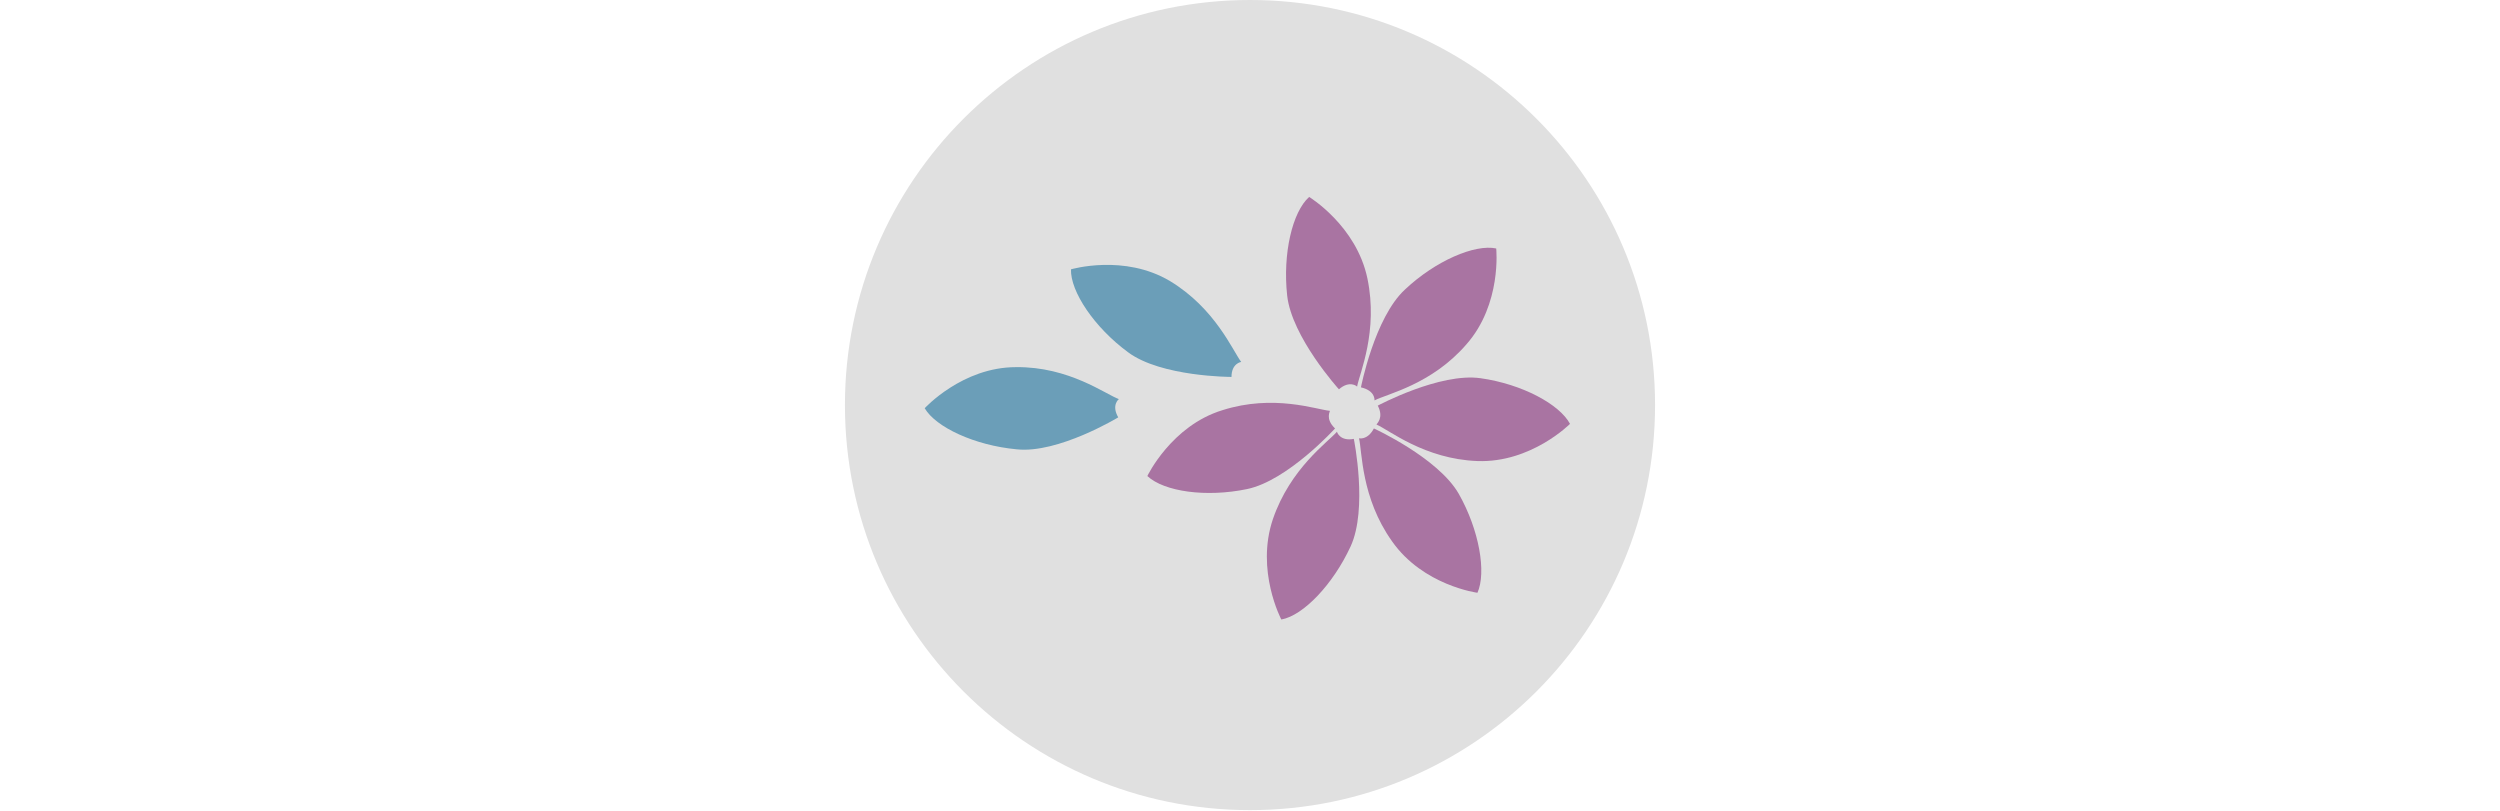
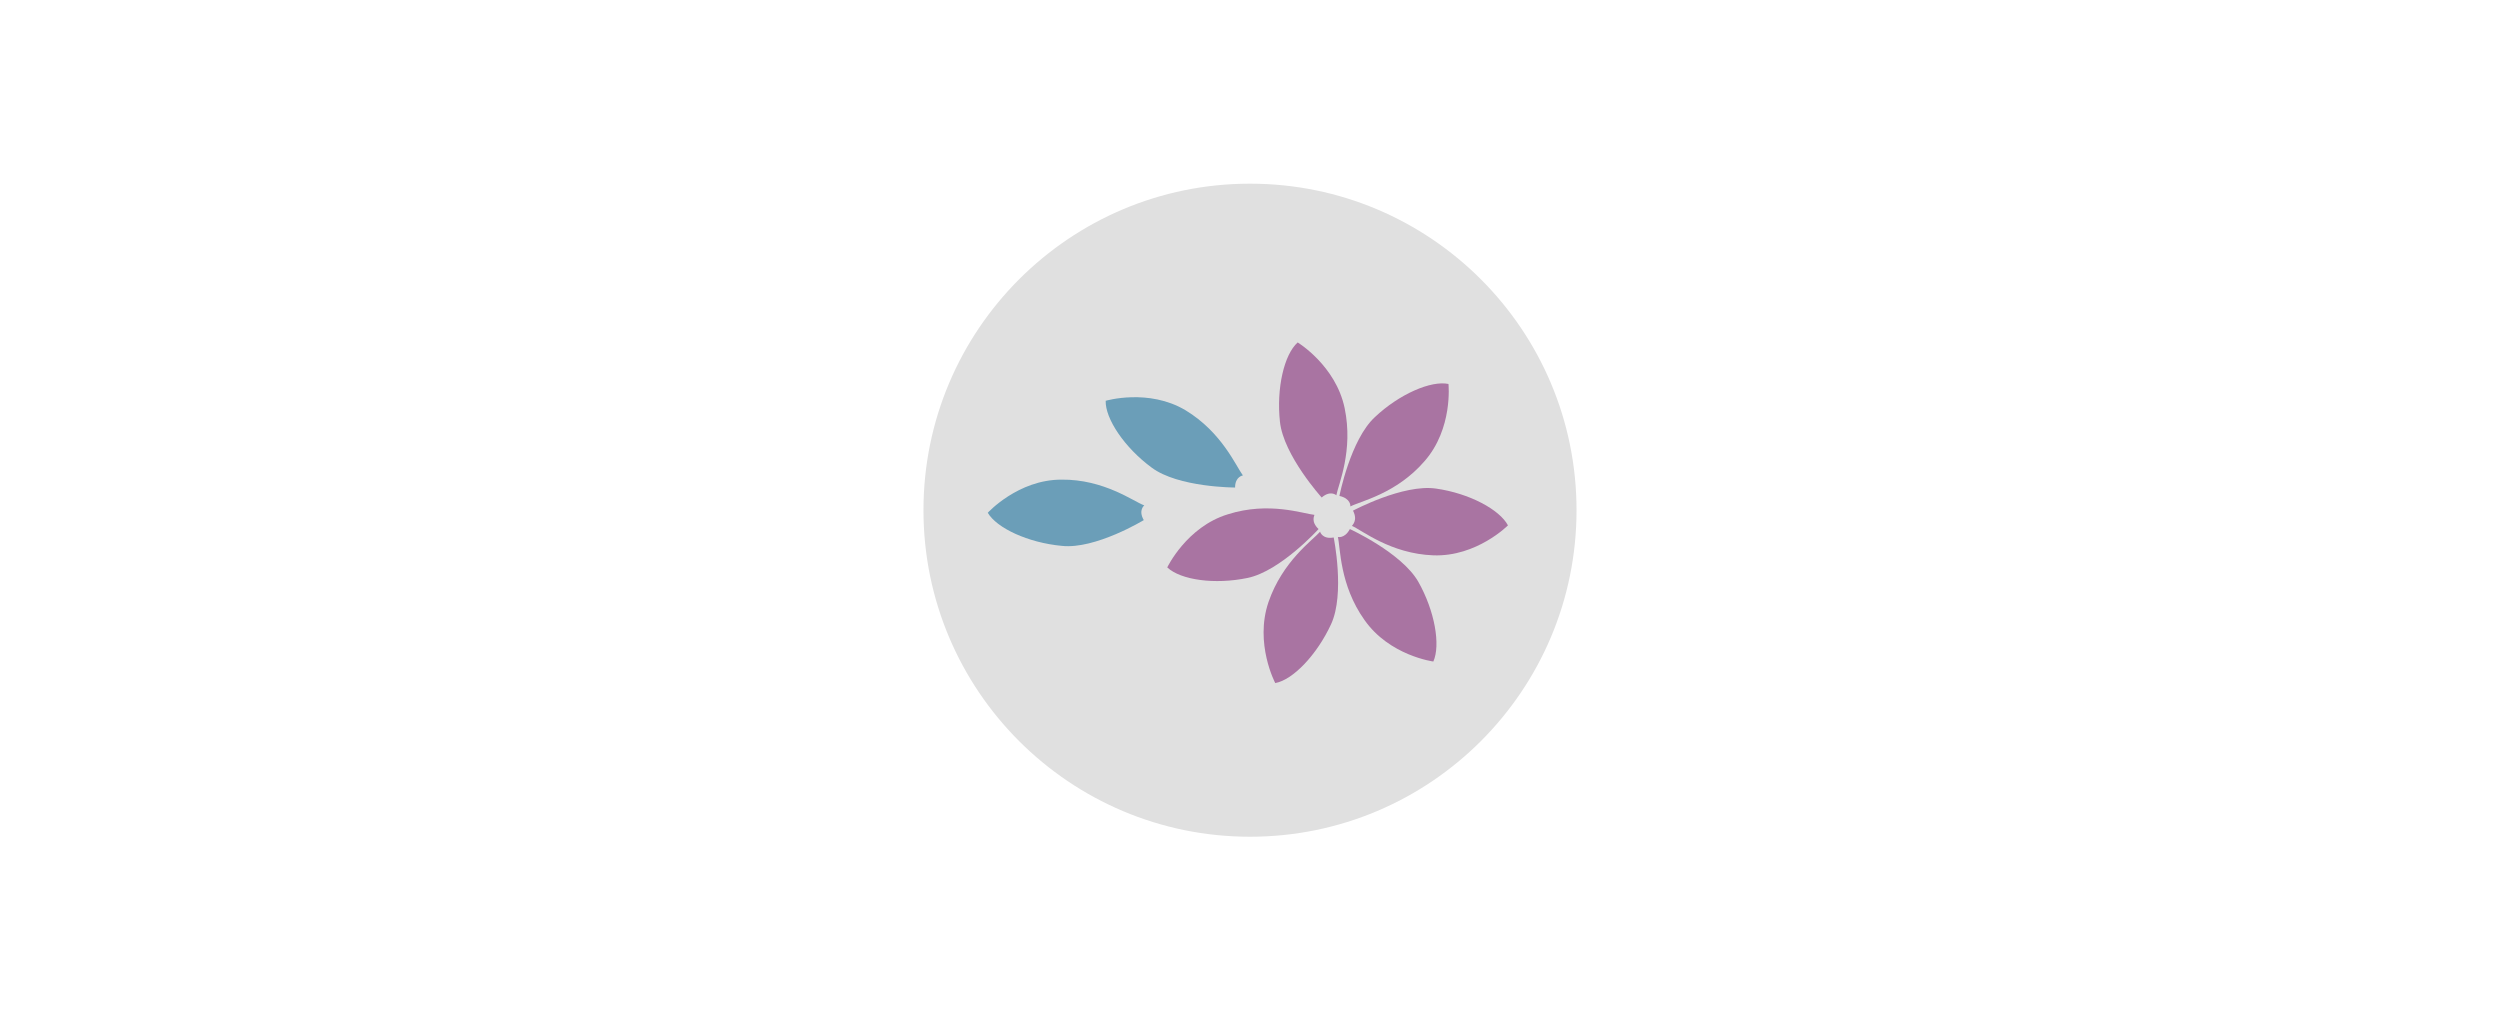
- <svg xmlns="http://www.w3.org/2000/svg" width="790px" height="256px" viewBox="0 0 790 256" version="1.1">
+ <svg xmlns="http://www.w3.org/2000/svg" width="980px" height="400px" viewBox="0 0 980 400" version="1.1">
  <defs />
  <g id="Page-1" stroke="none" stroke-width="1" fill="none" fill-rule="evenodd">
-     <circle id="Oval-1" fill="#E0E0E0" cx="395" cy="128" r="128" />
-     <g id="noun_44708_cc" transform="translate(292, 62)">
-       <g id="Group">
-         <path d="M61.359,69.885 C61.359,69.885 42.337,81.424 29.248,79.982 C15.953,78.745 3.682,72.976 0.205,67 C0.205,67 12.067,54.018 29.043,54.018 C45.814,53.812 57.473,62.673 61.563,64.115 C61.563,64.115 59.109,65.97 61.359,69.885 L61.359,69.885 Z" id="Shape" fill="#6B9EB8" />
-         <g transform="translate(45.99629, 0)" id="Shape">
-           <path d="M85.107,61.024 C85.107,61.024 70.176,44.539 68.744,31.352 C67.313,18.164 70.38,4.976 75.698,0.236 C75.698,0.236 90.629,9.303 94.106,25.994 C97.583,42.685 91.651,55.873 90.833,60.2 C90.833,59.994 88.379,58.139 85.107,61.024 L85.107,61.024 Z" fill="#A974A2" />
-           <path d="M92.061,60.406 C92.061,60.406 96.356,38.358 105.968,29.497 C115.581,20.43 128.058,15.073 134.807,16.515 C134.807,16.515 136.648,34.03 125.399,46.806 C114.354,59.582 100.242,62.467 96.356,64.527 C96.356,64.321 96.56,61.436 92.061,60.406 L92.061,60.406 Z" fill="#A974A2" />
-           <path d="M97.378,66.176 C97.378,66.176 117.013,55.667 129.898,57.521 C142.988,59.376 154.851,65.764 158.123,71.945 C158.123,71.945 145.852,84.309 128.876,83.691 C112.104,83.073 100.855,73.8 96.969,72.152 C96.969,71.945 99.424,70.091 97.378,66.176 L97.378,66.176 Z" fill="#A974A2" />
-           <path d="M96.151,73.388 C96.151,73.388 116.399,82.661 122.944,93.994 C129.489,105.533 131.739,118.927 128.876,125.315 C128.876,125.315 111.695,123.048 101.878,109.036 C92.061,95.23 92.47,80.6 91.447,76.479 C91.242,76.479 94.106,77.303 96.151,73.388 L96.151,73.388 Z" fill="#A974A2" />
-           <path d="M89.811,76.685 C89.811,76.685 94.31,98.733 88.788,110.685 C83.266,122.636 73.857,132.527 66.903,133.764 C66.903,133.764 58.722,118.309 64.245,102.03 C69.767,85.958 81.63,77.715 84.493,74.418 C84.493,74.624 85.516,77.509 89.811,76.685 L89.811,76.685 Z" fill="#A974A2" />
-           <path d="M83.879,73.388 C83.879,73.388 68.949,89.873 56.063,92.552 C43.178,95.23 29.884,93.376 24.566,88.43 C24.566,88.43 32.134,72.564 48.291,67.618 C64.449,62.467 77.948,67.412 82.243,67.824 C82.448,67.824 80.607,70.297 83.879,73.388 L83.879,73.388 Z" fill="#A974A2" />
-           <path d="M51.155,57.109 C51.155,57.109 28.861,57.109 18.43,49.279 C7.795,41.448 0.227,30.115 0.432,23.109 C0.432,23.109 17.203,18.164 31.725,26.818 C46.042,35.473 51.564,48.867 54.223,52.37 C54.223,52.37 51.155,52.782 51.155,57.109 L51.155,57.109 Z" fill="#6B9EB8" />
+     <g id="Group-2" transform="translate(362, 72)">
+       <circle id="Oval-1" fill="#E0E0E0" cx="128" cy="128" r="128" />
+       <g id="noun_44708_cc" transform="translate(25, 62)">
+         <g id="Group">
+           <path d="M61.359,69.885 C61.359,69.885 42.337,81.424 29.248,79.982 C15.953,78.745 3.682,72.976 0.205,67 C0.205,67 12.067,54.018 29.043,54.018 C45.814,53.812 57.473,62.673 61.563,64.115 C61.563,64.115 59.109,65.97 61.359,69.885 L61.359,69.885 Z" id="Shape" fill="#6B9EB8" />
+           <g transform="translate(45.99629, 0)" id="Shape">
+             <path d="M85.107,61.024 C85.107,61.024 70.176,44.539 68.744,31.352 C67.313,18.164 70.38,4.976 75.698,0.236 C75.698,0.236 90.629,9.303 94.106,25.994 C97.583,42.685 91.651,55.873 90.833,60.2 C90.833,59.994 88.379,58.139 85.107,61.024 L85.107,61.024 Z" fill="#A974A2" />
+             <path d="M92.061,60.406 C92.061,60.406 96.356,38.358 105.968,29.497 C115.581,20.43 128.058,15.073 134.807,16.515 C134.807,16.515 136.648,34.03 125.399,46.806 C114.354,59.582 100.242,62.467 96.356,64.527 C96.356,64.321 96.56,61.436 92.061,60.406 L92.061,60.406 Z" fill="#A974A2" />
+             <path d="M97.378,66.176 C97.378,66.176 117.013,55.667 129.898,57.521 C142.988,59.376 154.851,65.764 158.123,71.945 C158.123,71.945 145.852,84.309 128.876,83.691 C112.104,83.073 100.855,73.8 96.969,72.152 C96.969,71.945 99.424,70.091 97.378,66.176 L97.378,66.176 Z" fill="#A974A2" />
+             <path d="M96.151,73.388 C96.151,73.388 116.399,82.661 122.944,93.994 C129.489,105.533 131.739,118.927 128.876,125.315 C128.876,125.315 111.695,123.048 101.878,109.036 C92.061,95.23 92.47,80.6 91.447,76.479 C91.242,76.479 94.106,77.303 96.151,73.388 L96.151,73.388 Z" fill="#A974A2" />
+             <path d="M89.811,76.685 C89.811,76.685 94.31,98.733 88.788,110.685 C83.266,122.636 73.857,132.527 66.903,133.764 C66.903,133.764 58.722,118.309 64.245,102.03 C69.767,85.958 81.63,77.715 84.493,74.418 C84.493,74.624 85.516,77.509 89.811,76.685 L89.811,76.685 Z" fill="#A974A2" />
+             <path d="M83.879,73.388 C83.879,73.388 68.949,89.873 56.063,92.552 C43.178,95.23 29.884,93.376 24.566,88.43 C24.566,88.43 32.134,72.564 48.291,67.618 C64.449,62.467 77.948,67.412 82.243,67.824 C82.448,67.824 80.607,70.297 83.879,73.388 L83.879,73.388 Z" fill="#A974A2" />
+             <path d="M51.155,57.109 C51.155,57.109 28.861,57.109 18.43,49.279 C7.795,41.448 0.227,30.115 0.432,23.109 C0.432,23.109 17.203,18.164 31.725,26.818 C46.042,35.473 51.564,48.867 54.223,52.37 C54.223,52.37 51.155,52.782 51.155,57.109 L51.155,57.109 Z" fill="#6B9EB8" />
+           </g>
        </g>
      </g>
    </g>
  </g>
</svg>
